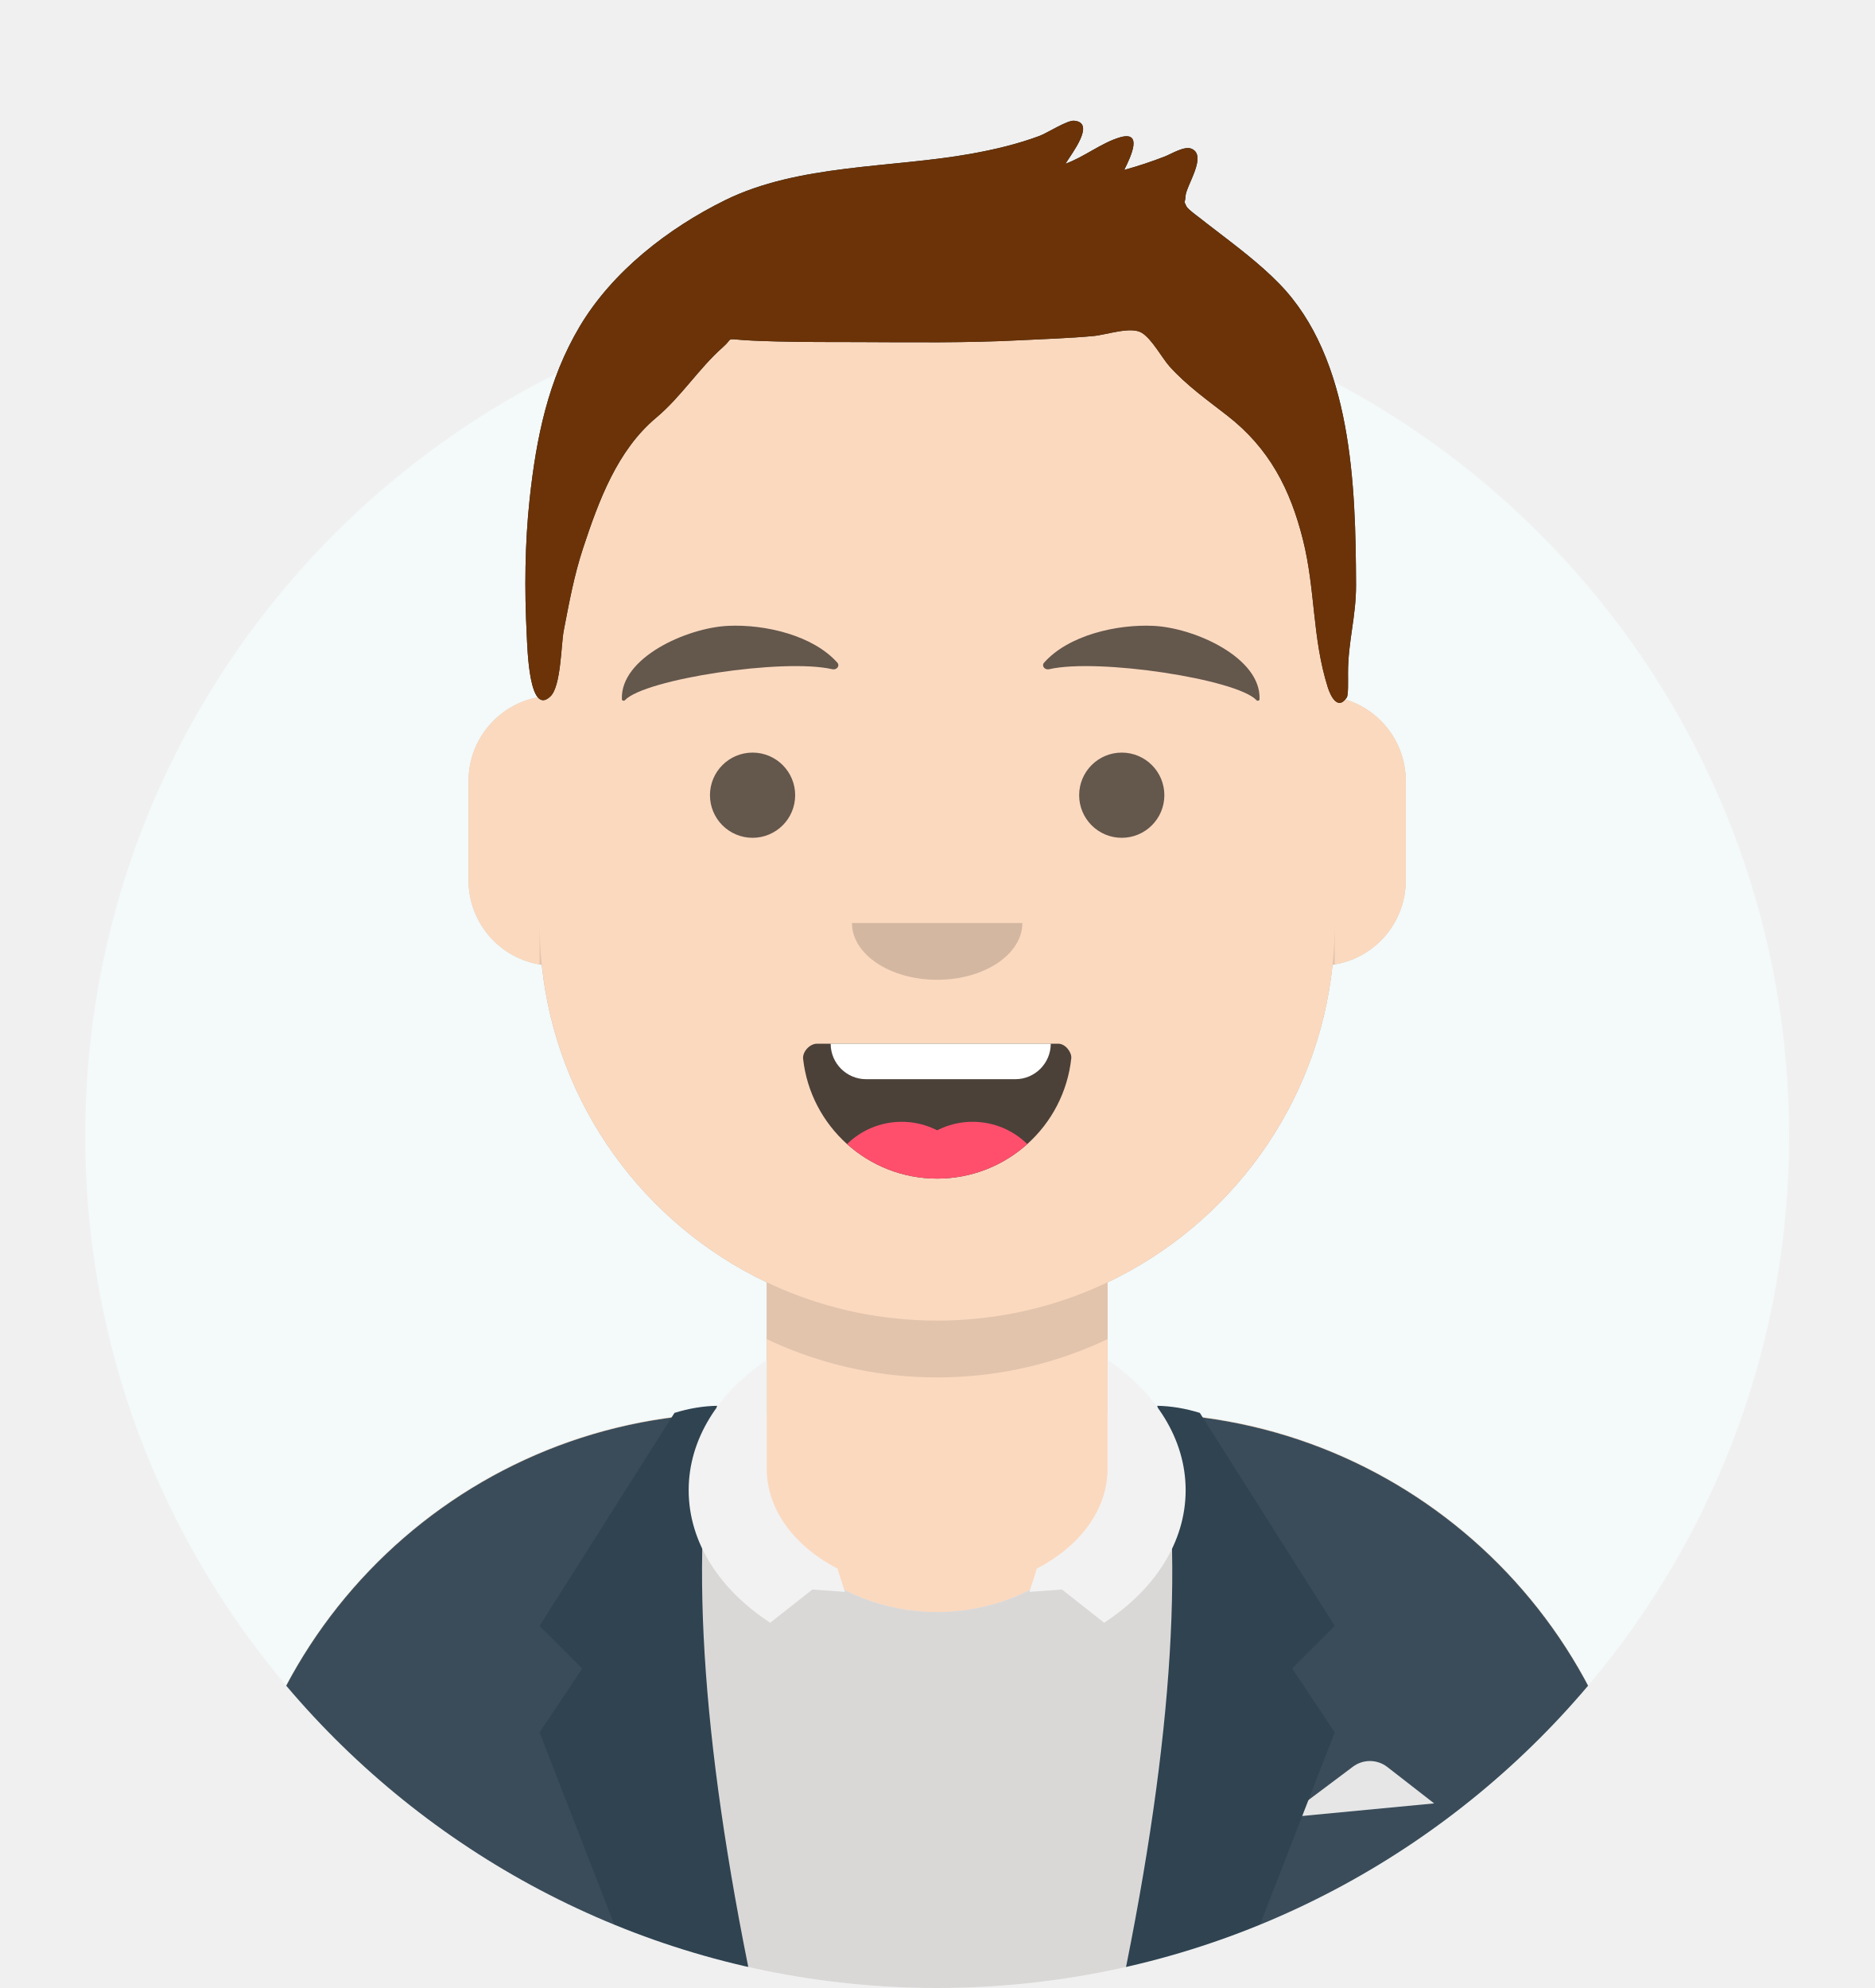
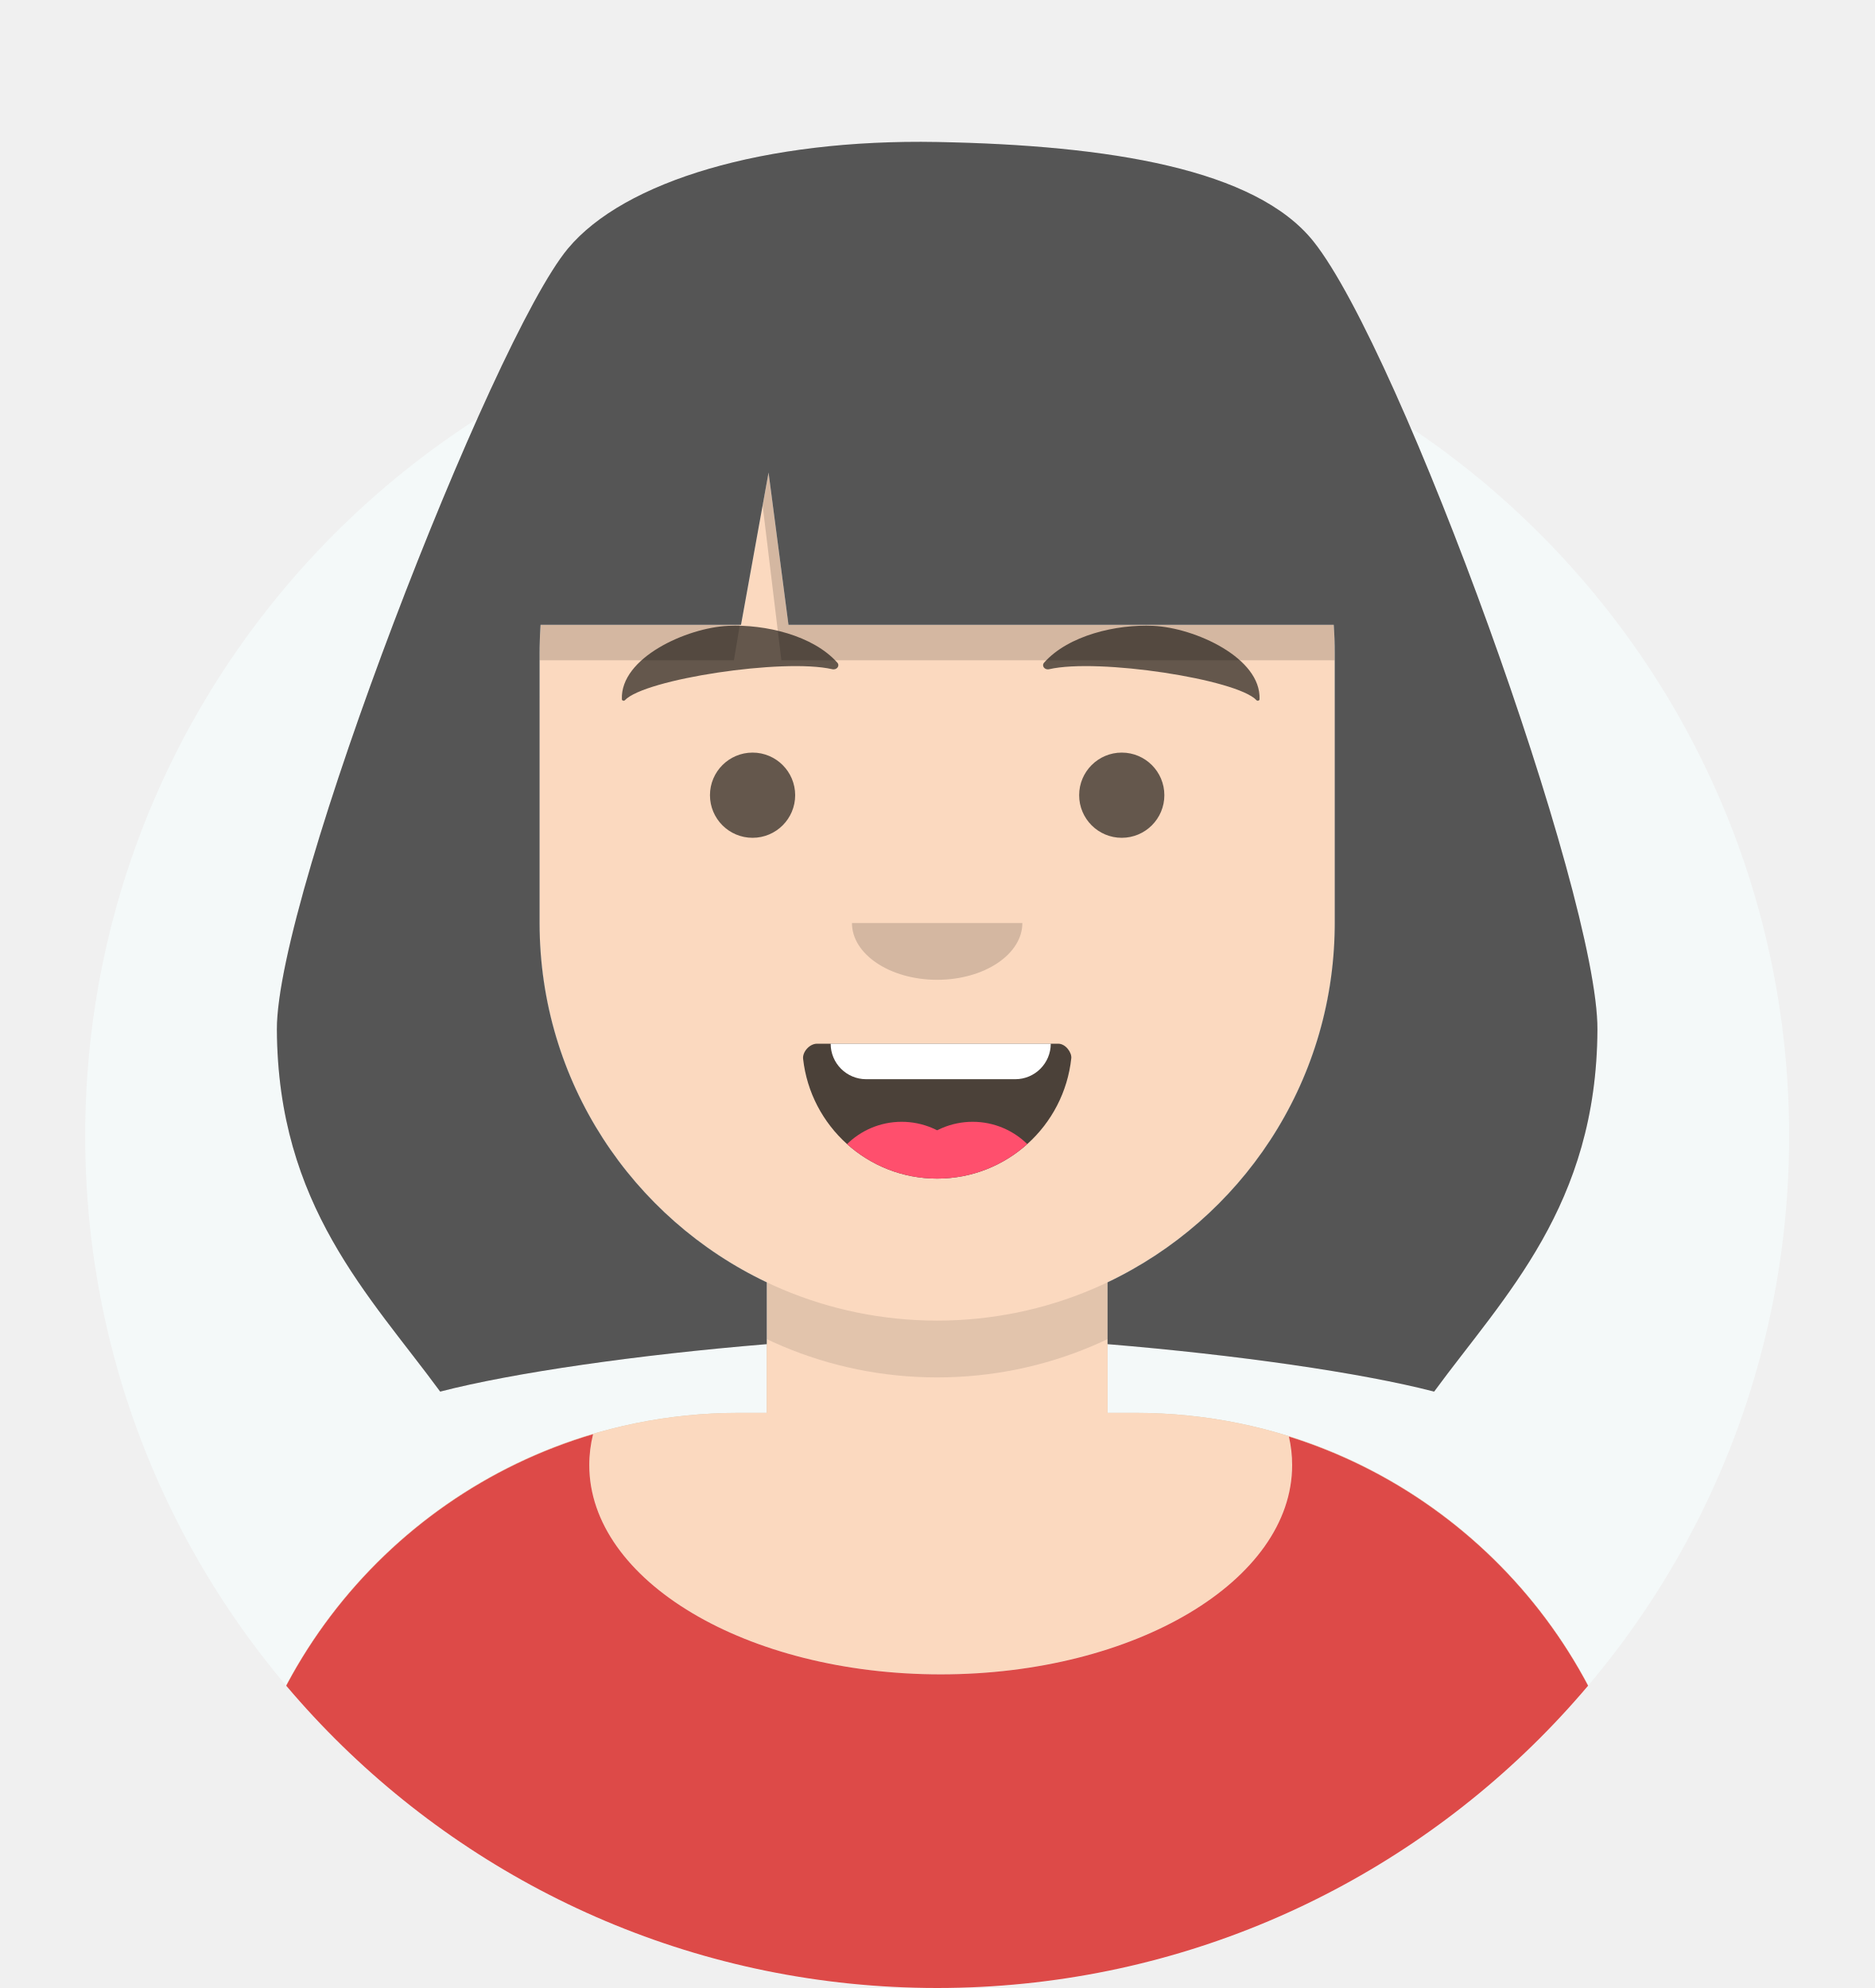
<svg xmlns="http://www.w3.org/2000/svg" xmlns:xlink="http://www.w3.org/1999/xlink" width="264px" height="280px" viewBox="0 0 264 280" version="1.1">
  <defs>
    <circle id="circle_path-1" cx="120" cy="120" r="120" />
    <path d="M-3.19744231e-14,160 L-3.19744231e-14,-1.42108547e-14 L264,-1.42108547e-14 L264,160 L252,160 C252,226.274 198.274,280 132,280 C65.726,280 12,226.274 12,160 L12,160 L-3.19744231e-14,160 Z" id="circle_path-3" />
    <path d="M100,0 C130.928,-5.68137151e-15 156,25.072 156,56 L156.001,62.166 C161.676,63.119 166,68.054 166,74 L166,88 C166,94.052 161.519,99.058 155.694,99.881 C153.628,119.686 141.238,136.422 124.001,144.61 L124,163 L128,163 C167.765,163 200,195.235 200,235 L200,244 L0,244 L0,235 C-4.86974701e-15,195.235 32.235,163 72,163 L76,163 L76,144.611 C58.763,136.422 46.372,119.687 44.305,99.881 C38.481,99.058 34,94.052 34,88 L34,74 C34,68.054 38.325,63.118 44,62.166 L44,56 C44,25.072 69.072,5.68137151e-15 100,0 Z" id="circle_path-5" />
    <path d="M83,36.348 C83,52.629 105.162,65.828 132.5,65.828 C159.838,65.828 182,52.629 182,36.348 C182,34.985 181.845,33.645 181.544,32.331 C210.784,41.488 232,68.792 232,101.052 L232,110 L32,110 L32,101.052 C32,68.397 53.739,40.82 83.534,32.002 C83.182,33.421 83,34.871 83,36.348 Z" id="circle_path-7" />
    <rect id="circle_path-9" x="0" y="0" width="264" height="280" />
    <path d="M74,0 C114.869,0 148,33.131 148,74 L148,84.148 L148,197.608 C135.525,187.237 119.491,181 102,181 L102,181 L98,181 L98,162.611 C115.531,154.283 128.048,137.115 129.791,116.867 C135.569,116.002 140,111.019 140,105 L140,105 L140,92 C140,87.354 137.359,83.324 133.497,81.33 C132.724,81.05 131.952,80.748 131.181,80.426 C130.795,80.32 130.401,80.233 130,80.166 L130,80.166 L130,79.917 C117.224,74.234 104.878,63.071 96.11,47.885 C93.175,42.801 90.831,37.595 89.066,32.397 C80.431,42.941 67.745,53.602 52.342,62.495 C42.778,68.017 33.147,72.291 24,75.266 L24,137.247 C29.602,148.318 38.773,157.278 50,162.611 L50,162.611 L50,181 L46,181 C38.327,181 30.935,182.2 24,184.423 L24,230 C24,244.106 13.569,255.776 0,257.716 L0,74 C0,33.131 33.131,0 74,0 Z" id="circle_path-11" />
  </defs>
  <g id="circle_Avataaar/Circle" stroke="none" stroke-width="1" fill="none" fill-rule="evenodd">
    <g id="circle_Circle" transform="translate(12, 40)">
      <mask id="circle_mask-2" fill="white">
        <use xlink:href="#circle_path-1" />
      </mask>
      <use id="circle_Background-Color" fill="#F4F9F9" xlink:href="#circle_path-1" />
      <g id="circle_Fabric-Color" mask="url(#circle_mask-2)" fill="">
        <rect id="circle_🖍Color" x="0" y="0" width="240" height="240" />
      </g>
    </g>
    <mask id="circle_mask-4" fill="white">
      <use xlink:href="#circle_path-3" />
    </mask>
    <g id="circle_Mask" />
    <g id="circle_Avataaar" mask="url(#circle_mask-4)">
      <g id="circle_Body" transform="translate(32, 36)">
        <mask id="circle_mask-6" fill="white">
          <use xlink:href="#circle_path-5" />
        </mask>
        <use fill="#D0C6AC" xlink:href="#circle_path-5" />
        <g id="circle_Skin-Color" mask="url(#circle_mask-6)" fill="#FBD9BF">
          <g transform="translate(-32, 0)" id="circle_Color">
            <rect x="0" y="0" width="264" height="244" />
          </g>
        </g>
        <path d="M44,94 C44,124.928 69.072,150 100,150 C130.928,150 156,124.928 156,94 L156,94 L156,102 C156,132.928 130.928,158 100,158 C69.072,158 44,132.928 44,102 Z" id="circle_Neck-Shadow" fill-opacity="0.1" fill="#000000" mask="url(#circle_mask-6)" />
      </g>
      <g id="circle_Clothing" transform="translate(0, 170)">
        <defs>
-           <path d="M160,29.052 C199.765,29.052 232,61.287 232,101.052 L232,110 L32,110 L32,101.052 C32,61.287 64.235,29.052 104,29.052 L105.192,29.052 C105.065,30.036 105,31.037 105,32.052 C105,45.859 117.088,57.052 132,57.052 C146.912,57.052 159,45.859 159,32.052 C159,31.037 158.935,30.036 158.808,29.052 L160,29.052 Z" id="blazer_sweater_path-1" />
+           <path d="M83,36.348 C83,52.629 105.162,65.828 132.5,65.828 C159.838,65.828 182,52.629 182,36.348 C182,34.985 181.845,33.645 181.544,32.331 C210.784,41.488 232,68.792 232,101.052 L232,110 L32,110 L32,101.052 C32,68.397 53.739,40.82 83.534,32.002 C83.182,33.421 83,34.871 83,36.348 Z" id="shirt_scoop_neck_path-1" />
        </defs>
-         <g id="blazer_sweater_Clothing/Blazer-+-Sweater" stroke="none" stroke-width="1" fill="none" fill-rule="evenodd">
-           <mask id="blazer_sweater_mask-2" fill="white">
-             <use xlink:href="#blazer_sweater_path-1" />
+         <g id="shirt_scoop_neck_Clothing/Shirt-Scoop-Neck" stroke="none" stroke-width="1" fill="none" fill-rule="evenodd">
+           <mask id="shirt_scoop_neck_mask-2" fill="white">
+             <use xlink:href="#shirt_scoop_neck_path-1" />
          </mask>
-           <use id="blazer_sweater_Clothes" fill="#E6E6E6" xlink:href="#blazer_sweater_path-1" />
-           <g id="blazer_sweater_Fabric-Color" mask="url(#blazer_sweater_mask-2)" fill="#DAD8D7">
-             <rect id="blazer_sweater_🖍Color" x="0" y="0" width="264" height="110" />
+           <use id="shirt_scoop_neck_Clothes" fill="#E6E6E6" xlink:href="#shirt_scoop_neck_path-1" />
+           <g id="shirt_scoop_neck_Fabric-Color" mask="url(#shirt_scoop_neck_mask-2)" fill="#DD4A48">
+             <rect id="shirt_scoop_neck_🖍Color" x="0" y="0" width="264" height="110" />
          </g>
-           <g id="blazer_sweater_Blazer" transform="translate(32, 28)">
-             <path d="M64,40.5 C64,55.709 65.961,69.921 69.362,82.001 L0,82 L0,73.052 C-4.73779789e-15,34.365 30.512,2.804 68.785,1.122 C65.74,12.731 64,26.173 64,40.5 Z M200,73.052 L200,82 L131.638,82.001 C135.039,69.921 137,55.709 137,40.5 C137,26.194 135.265,12.771 132.229,1.174 C170.025,3.363 200,34.707 200,73.052 Z" id="blazer_sweater_Saco" fill="#3A4C5A" />
-             <path d="M149,58 L158.556,50.833 C159.999,49.751 161.988,49.768 163.412,50.876 L170,56 L170,56 L149,58 Z" id="blazer_sweater_Pocket-hanky" fill="#E6E6E6" />
-             <path d="M69,0 C65,19.333 66.667,46.667 74,82 L58,82 L44,46 L50,37 L44,31 L63,1 C65.028,0.369 67.028,0.036 69,0 Z" id="blazer_sweater_Wing" fill="#2F4351" />
-             <path d="M151,0 C147,19.333 148.667,46.667 156,82 L140,82 L126,46 L132,37 L126,31 L145,1 C147.028,0.369 149.028,0.036 151,0 Z" id="blazer_sweater_Wing" fill="#2F4351" transform="translate(141, 41) scale(-1, 1) translate(-141, -41) " />
-           </g>
-           <path d="M167,39.888 C167,47.289 162.572,53.945 155.52,58.556 L149.58,53.876 L145,54.208 L146,51.057 L145.922,50.996 C152.022,47.853 156,42.7 156,36.877 L156,21.539 C162.772,26.136 167,32.656 167,39.888 Z M118.078,50.996 L118,51.057 L119,54.208 L114.419,53.876 L108.48,58.556 C101.428,53.945 97,47.289 97,39.888 C97,32.656 101.228,26.136 108.001,21.539 L108,36.877 C108,42.7 111.978,47.853 118.078,50.996 Z" id="blazer_sweater_Collar" fill="#F2F2F2" />
        </g>
      </g>
      <g id="circle_Face" transform="translate(76, 82)" fill="#000000">
        <g id="circle_Mouth" transform="translate(2, 52)">
          <defs>
            <path d="M35.118,15.128 C36.176,24.62 44.226,32 54,32 C63.804,32 71.874,24.574 72.892,15.04 C72.974,14.273 72.117,13 71.043,13 C56.149,13 44.738,13 37.087,13 C36.007,13 35.012,14.178 35.118,15.128 Z" id="smile_path-1" />
          </defs>
          <g id="smile_Mouth/Smile" stroke="none" stroke-width="1" fill="none" fill-rule="evenodd">
            <mask id="smile_mask-2" fill="white">
              <use xlink:href="#smile_path-1" />
            </mask>
            <use id="smile_Mouth" fill-opacity="0.7" fill="#000000" xlink:href="#smile_path-1" />
            <path d="M44,2 L65,2 C67.761,2 70,4.239 70,7 L70,13 C70,15.761 67.761,18 65,18 L44,18 C41.239,18 39,15.761 39,13 L39,7 C39,4.239 41.239,2 44,2 Z" id="smile_Teeth" fill="#FFFFFF" mask="url(#smile_mask-2)" />
            <g id="smile_Tongue" mask="url(#smile_mask-2)" fill="#FF4F6D">
              <g transform="translate(38, 24)">
                <circle cx="11" cy="11" r="11" />
                <circle cx="21" cy="11" r="11" />
              </g>
            </g>
          </g>
        </g>
        <g id="circle_Nose" transform="translate(28, 40)" fill-opacity="0.16">
          <g id="default_Nose/Default" stroke="none" stroke-width="1" fill="none" fill-rule="evenodd" fill-opacity="0.16">
            <path d="M16,8 C16,12.418 21.373,16 28,16 L28,16 C34.627,16 40,12.418 40,8" id="default_Nose" fill="#000000" />
          </g>
        </g>
        <g id="circle_Eyes" transform="translate(0, 8)">
          <g id="default_Eyes/Default-😀" stroke="none" stroke-width="1" fill="none" fill-rule="evenodd" fill-opacity="0.6">
            <circle id="default_Eye" fill="#000000" cx="30" cy="22" r="6" />
            <circle id="default_Eye" fill="#000000" cx="82" cy="22" r="6" />
          </g>
        </g>
        <g id="circle_Eyebrow" fill-opacity="0.6">
          <g id="default_natural_Eyebrow/Natural/Default-Natural" stroke="none" stroke-width="1" fill="none" fill-rule="evenodd" fill-opacity="0.6">
            <path d="M26.039,6.21 C20.278,6.983 11.293,12.005 12.044,17.818 C12.069,18.008 12.357,18.067 12.481,17.908 C14.967,14.72 34.193,10.037 41.194,11.015 C41.835,11.104 42.258,10.443 41.821,10.03 C38.077,6.495 31.2,5.512 26.039,6.21" id="default_natural_Eyebrow" fill="#000000" transform="translate(27, 12) rotate(5) translate(-27, -12) " />
            <path d="M85.039,6.21 C79.278,6.983 70.293,12.005 71.044,17.818 C71.069,18.008 71.357,18.067 71.481,17.908 C73.967,14.72 93.193,10.037 100.194,11.015 C100.835,11.104 101.258,10.443 100.821,10.03 C97.077,6.495 90.2,5.512 85.039,6.21" id="default_natural_Eyebrow" fill="#000000" transform="translate(86, 12) scale(-1, 1) rotate(5) translate(-86, -12) " />
          </g>
        </g>
      </g>
      <g id="circle_Top">
        <defs>
-           <path d="M180.15,39.92 C177.39,37.1 174.186,34.707 171.069,32.307 C170.382,31.777 169.683,31.261 169.011,30.712 C168.858,30.587 167.292,29.466 167.105,29.053 C166.654,28.06 166.915,28.833 166.977,27.649 C167.056,26.151 170.111,21.919 167.831,20.949 C166.828,20.522 165.04,21.658 164.078,22.033 C162.196,22.767 160.292,23.393 158.347,23.933 C159.279,22.076 161.055,18.359 157.716,19.354 C155.114,20.129 152.69,22.122 150.076,23.059 C150.941,21.642 154.4,17.248 151.274,17.002 C150.302,16.926 147.471,18.75 146.424,19.14 C143.287,20.305 140.083,21.059 136.79,21.653 C125.592,23.671 112.497,23.095 102.137,28.193 C94.149,32.124 86.263,38.222 81.648,45.988 C77.201,53.473 75.538,61.664 74.607,70.241 C73.924,76.536 73.868,83.043 74.188,89.36 C74.292,91.43 74.525,100.971 77.532,98.081 C79.03,96.642 79.019,90.828 79.396,88.86 C80.147,84.945 80.87,81.013 82.122,77.223 C84.328,70.544 86.931,63.43 92.427,58.83 C95.954,55.878 98.431,51.889 101.806,48.911 C103.322,47.574 102.165,47.713 104.603,47.889 C106.241,48.006 107.885,48.051 109.526,48.094 C113.322,48.193 117.124,48.168 120.921,48.181 C128.568,48.209 136.179,48.317 143.819,47.916 C147.214,47.739 150.618,47.642 154.004,47.328 C155.895,47.153 159.251,45.941 160.808,46.867 C162.233,47.714 163.713,50.482 164.736,51.615 C167.154,54.294 170.036,56.339 172.862,58.535 C178.757,63.115 181.732,68.867 183.523,76.023 C185.306,83.153 184.806,89.768 187.013,96.785 C187.402,98.018 188.429,100.145 189.695,98.239 C189.93,97.885 189.87,95.939 189.87,94.819 C189.87,90.3 191.014,86.908 191,82.359 C190.944,68.527 190.496,50.491 180.15,39.92 Z" id="short_flat_path-1" />
+           <path d="M93,1 C117.305,1.449 137.862,4.812 146,15 C158.324,30.428 186.085,107.015 186,126 C185.885,150.8 172.953,163.439 163,177 C152.721,174.335 135.146,171.816 117.001,170.317 L117.001,161.61 C135.731,152.712 148.738,133.723 148.996,111.669 L149,111 L149,73 C149,71.655 148.953,70.321 148.859,69 L72.058,69 L69.253,47.556 L65.374,69 L37.141,69 C37.069,70.017 37.024,71.042 37.008,72.074 L37,73 L37,111 C37,133.339 50.08,152.623 69,161.611 L69.001,170.317 C50.855,171.816 33.279,174.335 23,177 C13.048,163.439 0.116,150.8 -0,126 C-0.085,107.015 30.319,28.795 41,16 C48.923,6.509 68.695,0.551 93,1 Z" id="mia_wallace_path-1" />
        </defs>
-         <g id="short_flat_Top/Short-Hair/Short-Flat" stroke="none" stroke-width="1" fill="none" fill-rule="evenodd">
-           <g id="short_flat_Facial-Hair" transform="translate(49, 72)" />
-           <mask id="short_flat_mask-2" fill="white">
-             <use xlink:href="#short_flat_path-1" />
-           </mask>
-           <use id="short_flat_Short-Hair" fill="#1F3140" xlink:href="#short_flat_path-1" />
-           <g id="short_flat_Hair-Color" mask="url(#short_flat_mask-2)" fill="#6B3307">
-             <g transform="translate(1, 0)" id="short_flat_Color">
-               <rect x="0" y="0" width="264" height="280" />
+         <g id="mia_wallace_Top/Long-Hair/Mia-Wallace" stroke="none" stroke-width="1" fill="none" fill-rule="evenodd">
+           <path d="M69.033,76.213 C81.971,43.129 95.646,26.587 110.058,26.587 C110.597,26.587 139.311,26.349 158.113,26.227 C178.767,35.585 193,55.304 193,78.115 L193,93 L110.058,93 L107.253,69.82 L103.374,93 L69,93 L69,78.115 C69,77.478 69.011,76.844 69.033,76.213 L69.033,76.213 Z" id="mia_wallace_Shadow" fill-opacity="0.16" fill="#000000" />
+           <g id="mia_wallace_Hair" transform="translate(39, 19)">
+             <mask id="mia_wallace_mask-2" fill="white">
+               <use xlink:href="#mia_wallace_path-1" />
+             </mask>
+             <use id="mia_wallace_Combined-Shape" fill="#E6E6E6" xlink:href="#mia_wallace_path-1" />
+             <g id="mia_wallace_Hair-Color" mask="url(#mia_wallace_mask-2)" fill="#555555">
+               <g transform="translate(-39, -19)" id="mia_wallace_Color">
+                 <rect x="0" y="0" width="266" height="280" />
+               </g>
            </g>
          </g>
-           <g id="short_flat_Accessory" transform="translate(62, 85)">
-         </g>
+           <g id="mia_wallace_Facial-Hair" transform="translate(49, 72)" />
+           <g id="mia_wallace_Accessory" transform="translate(62, 85)" />
        </g>
      </g>
    </g>
  </g>
</svg>
